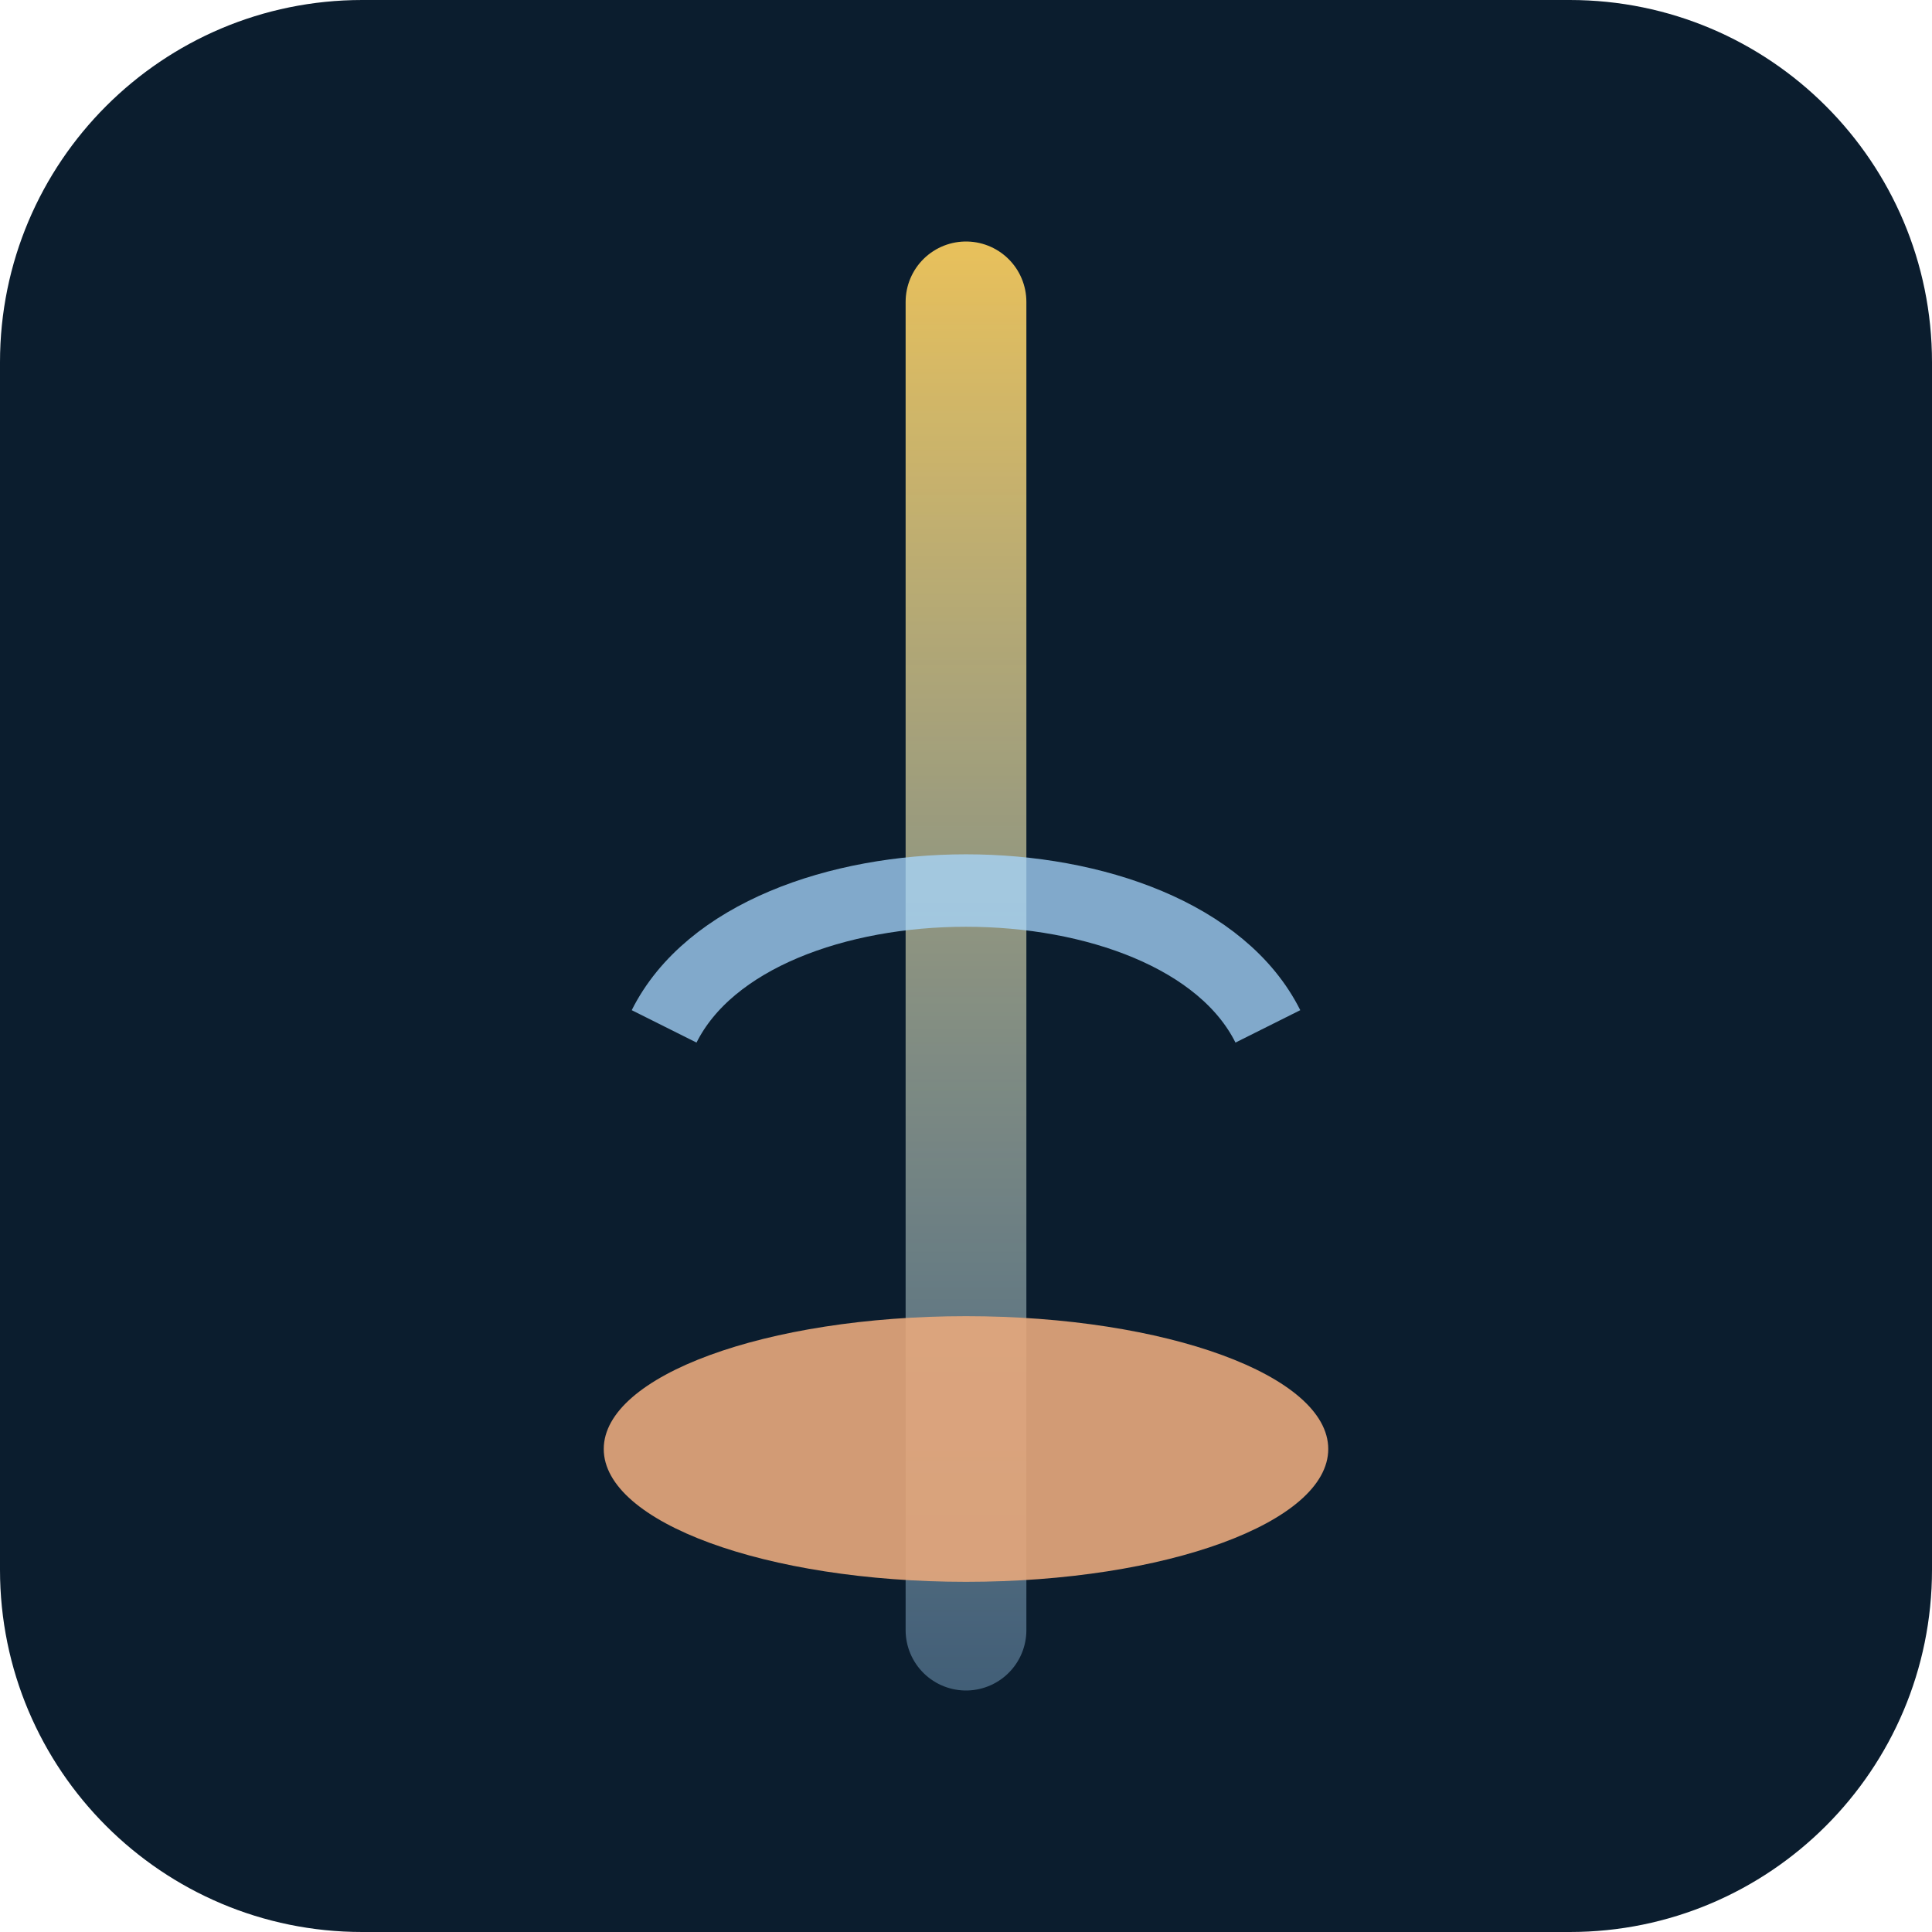
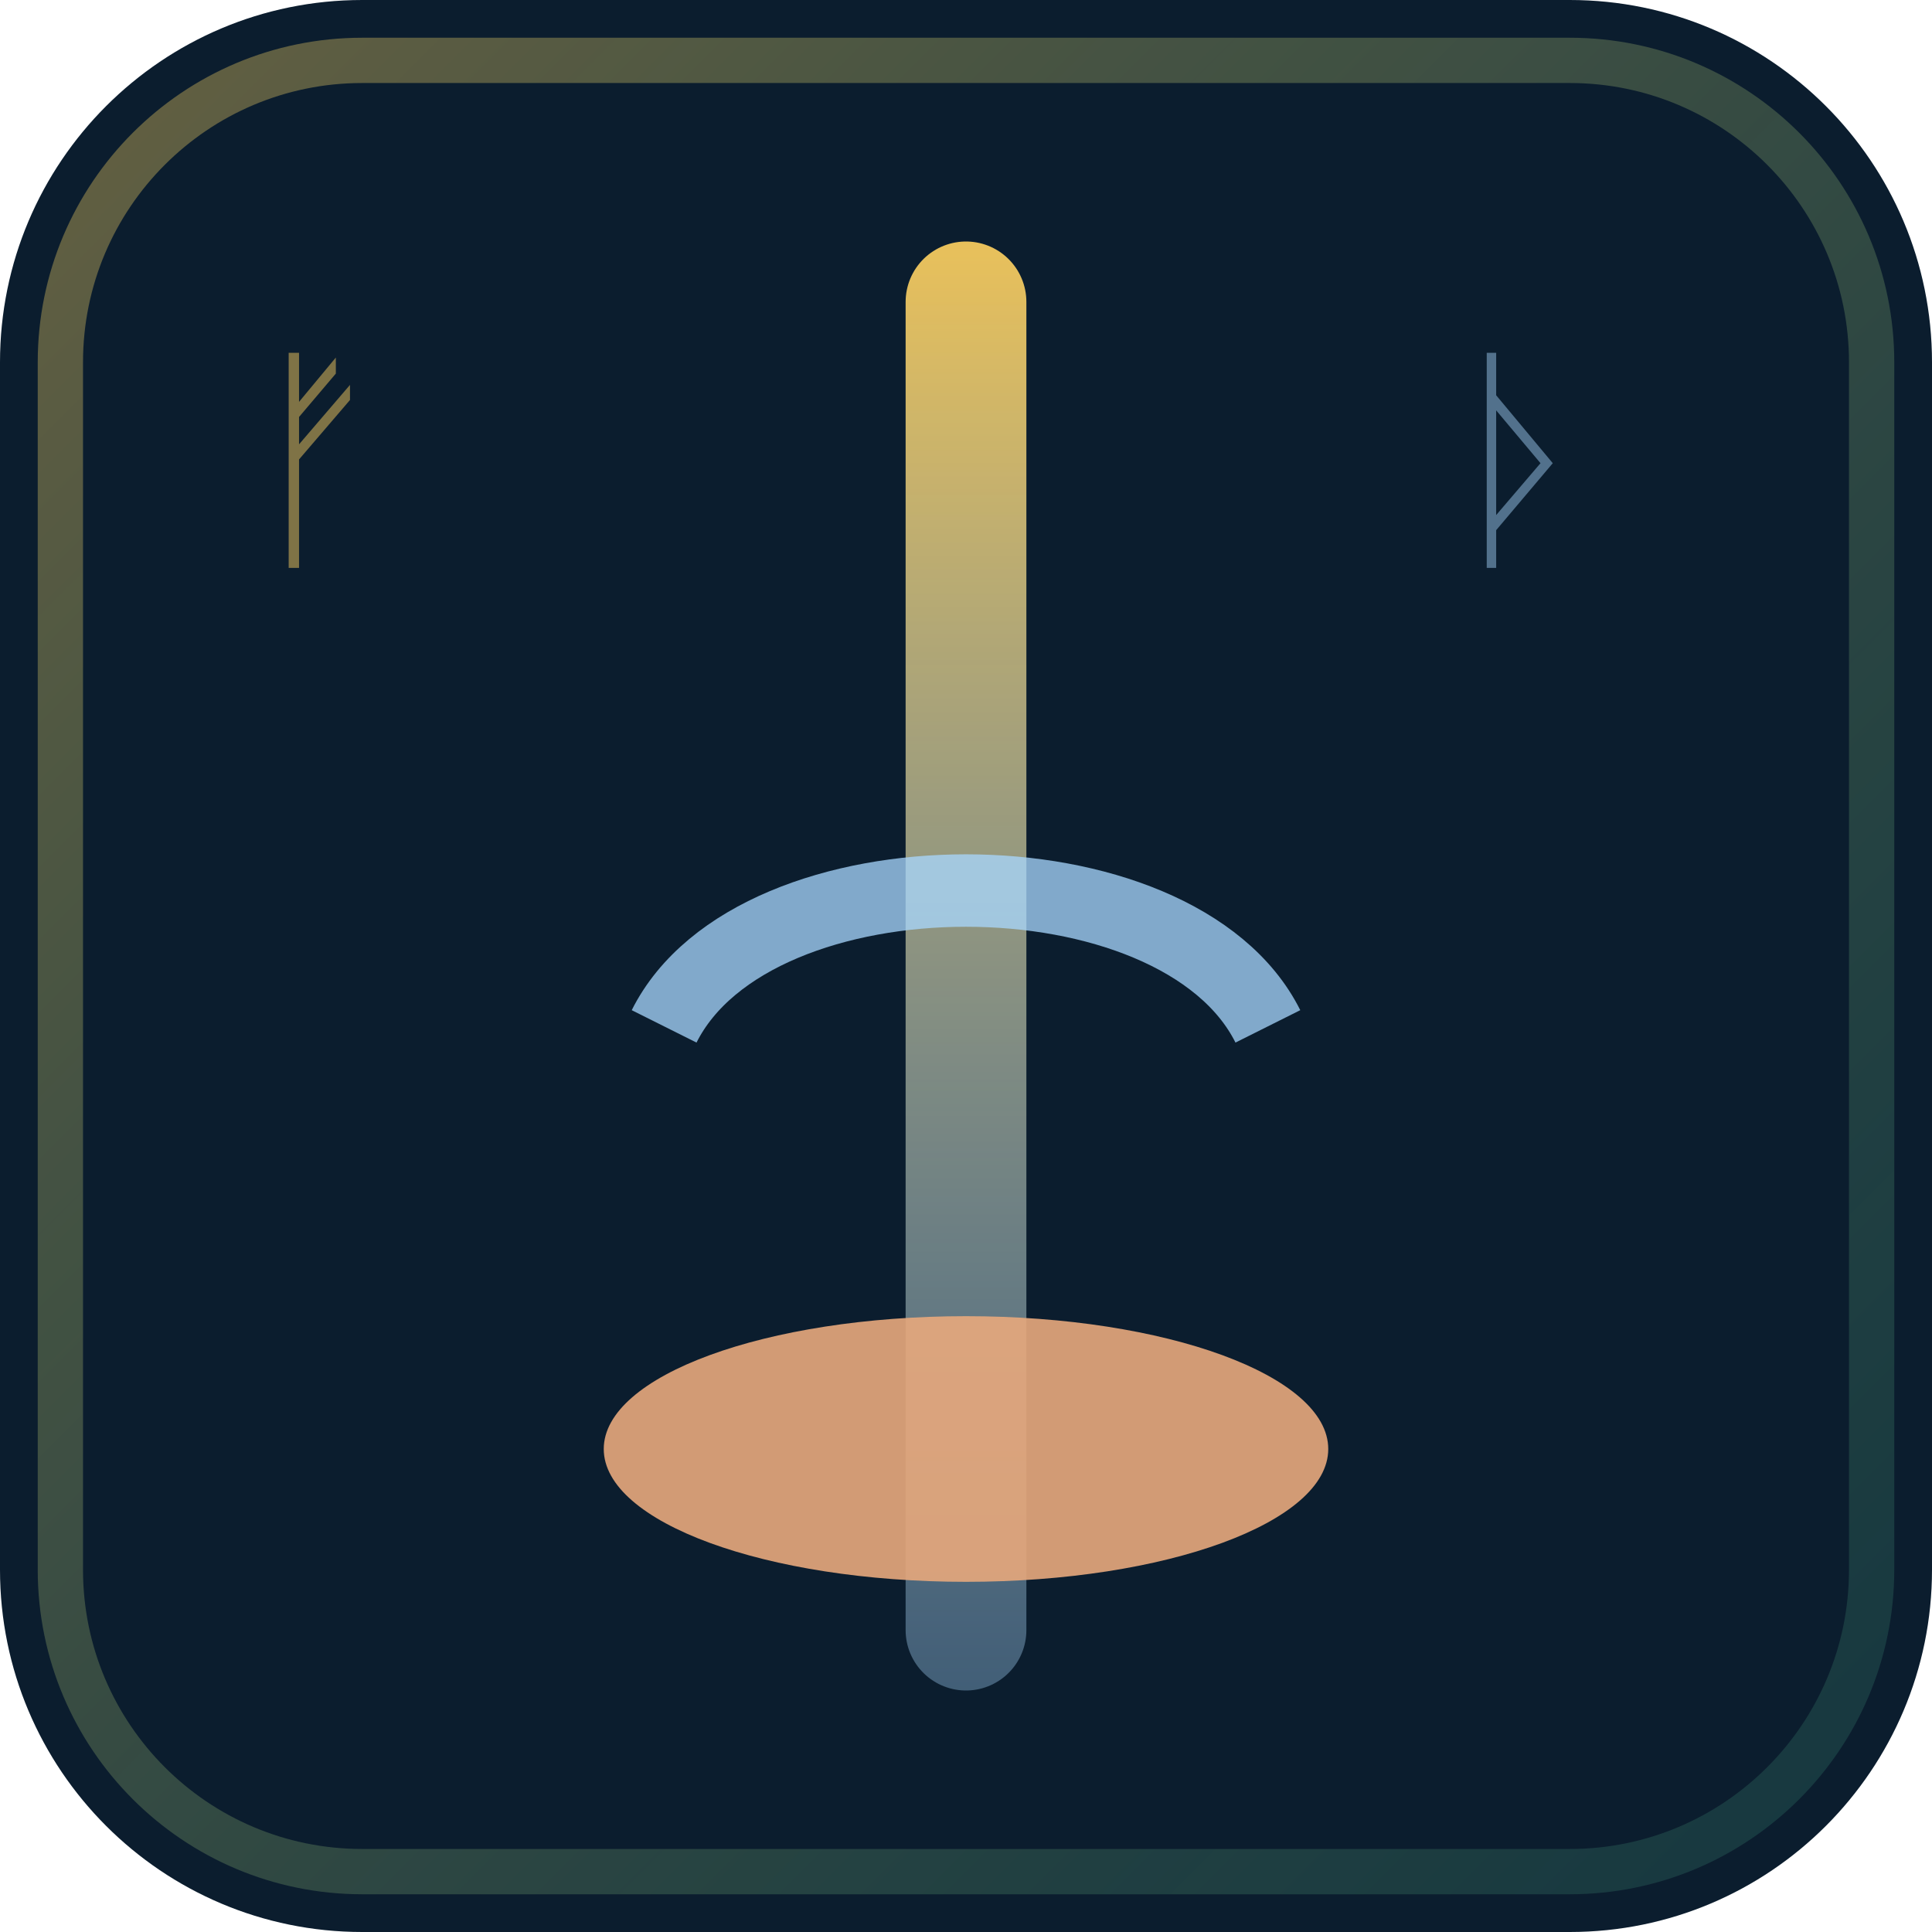
<svg xmlns="http://www.w3.org/2000/svg" viewBox="0 0 32 32" role="img" aria-label="Innsegall">
  <rect width="32" height="32" rx="6" fill="#0B1D2E" />
  <defs>
    <linearGradient id="beam" x1="16" y1="4" x2="16" y2="28" gradientUnits="userSpaceOnUse">
      <stop stop-color="#F4C95D" stop-opacity="0.95" />
      <stop offset="1" stop-color="#A8D8FF" stop-opacity="0.35" />
    </linearGradient>
+     <linearGradient id="rim" x1="0" y1="0" x2="32" y2="32" gradientUnits="userSpaceOnUse">
+       <stop stop-color="#F4C95D" stop-opacity="0.4" />
+       <stop offset="1" stop-color="#3DAA8C" stop-opacity="0.18" />
+     </linearGradient>
  </defs>
+   <rect x="1" y="1" width="30" height="30" rx="5" fill="none" stroke="url(#rim)" stroke-width="0.75" />
+   <text x="4" y="9" fill="#F4C95D" font-size="4" font-family="Georgia, serif" opacity="0.5">ᚠ</text>
+   <text x="24" y="9" fill="#A8D8FF" font-size="4" font-family="Georgia, serif" opacity="0.45">ᚦ</text>
  <path d="M16 5v22" stroke="url(#beam)" stroke-width="2" stroke-linecap="round" />
  <ellipse cx="16" cy="24" rx="6" ry="2.2" fill="#E8A87C" opacity="0.9" />
  <path d="M11 17c1.5-3 8.5-3 10 0" stroke="#A8D8FF" stroke-width="1.2" fill="none" opacity="0.75" />
</svg>
